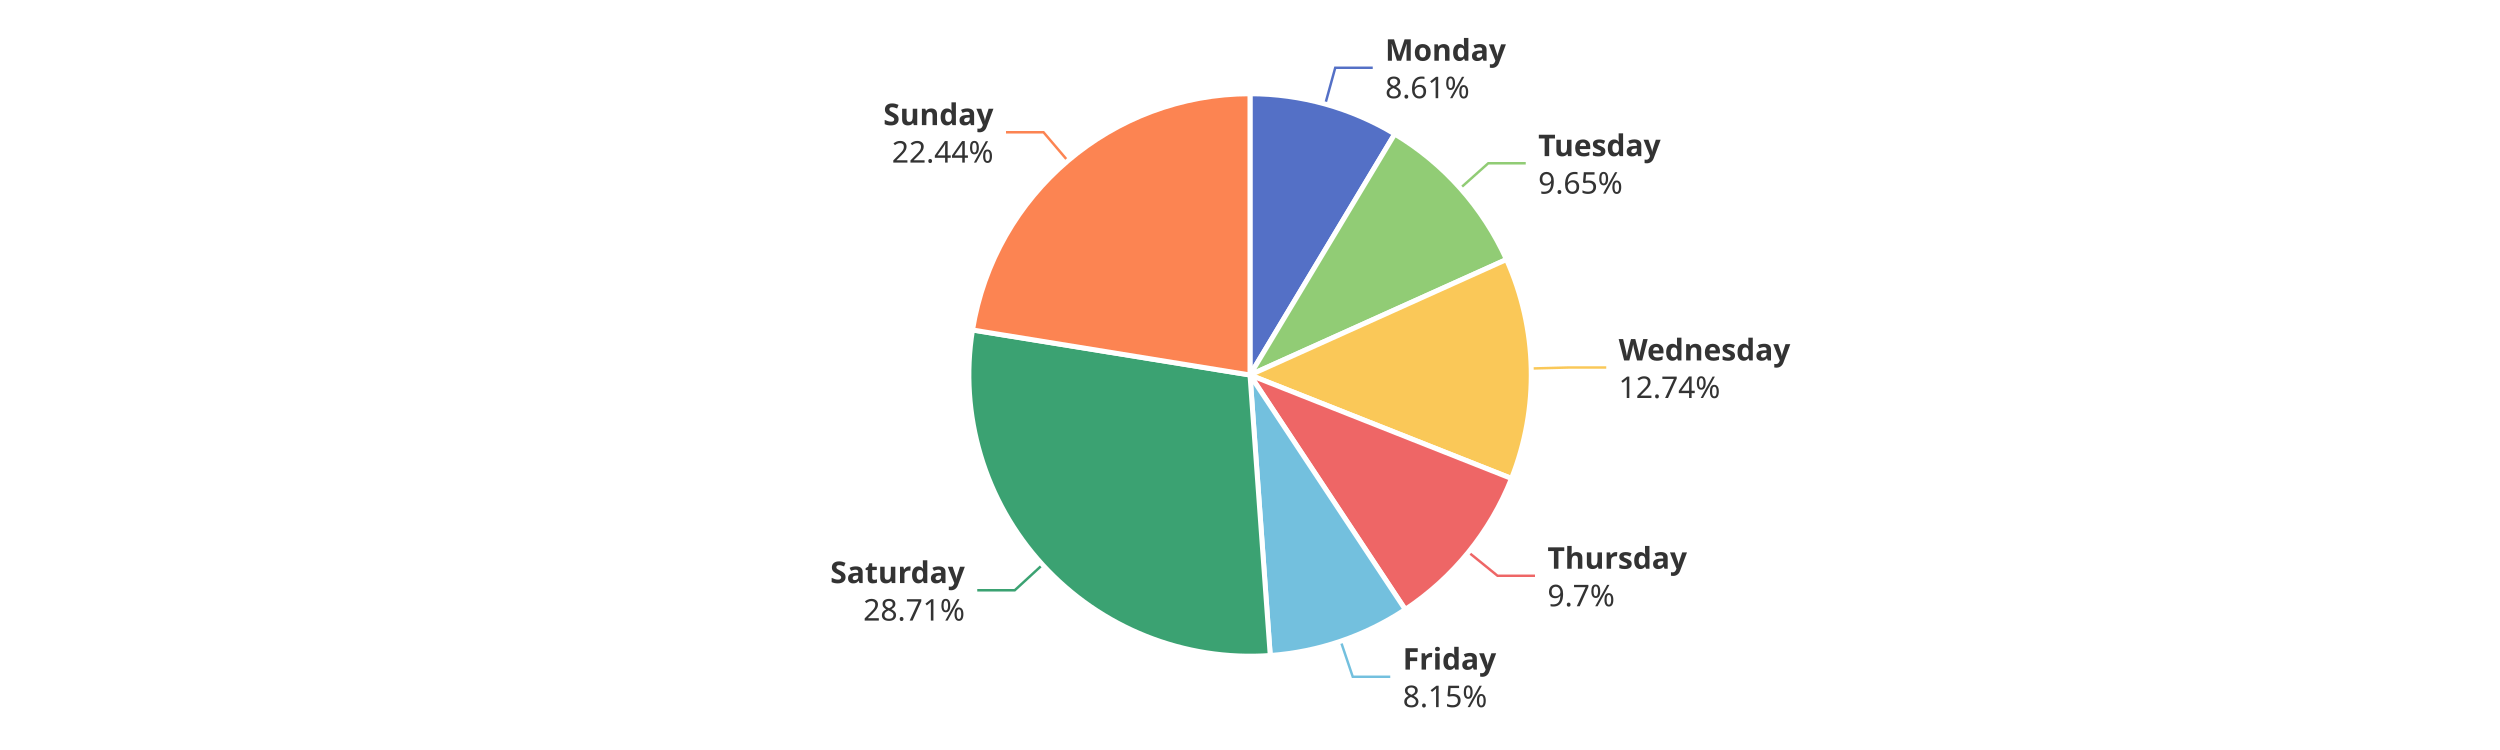
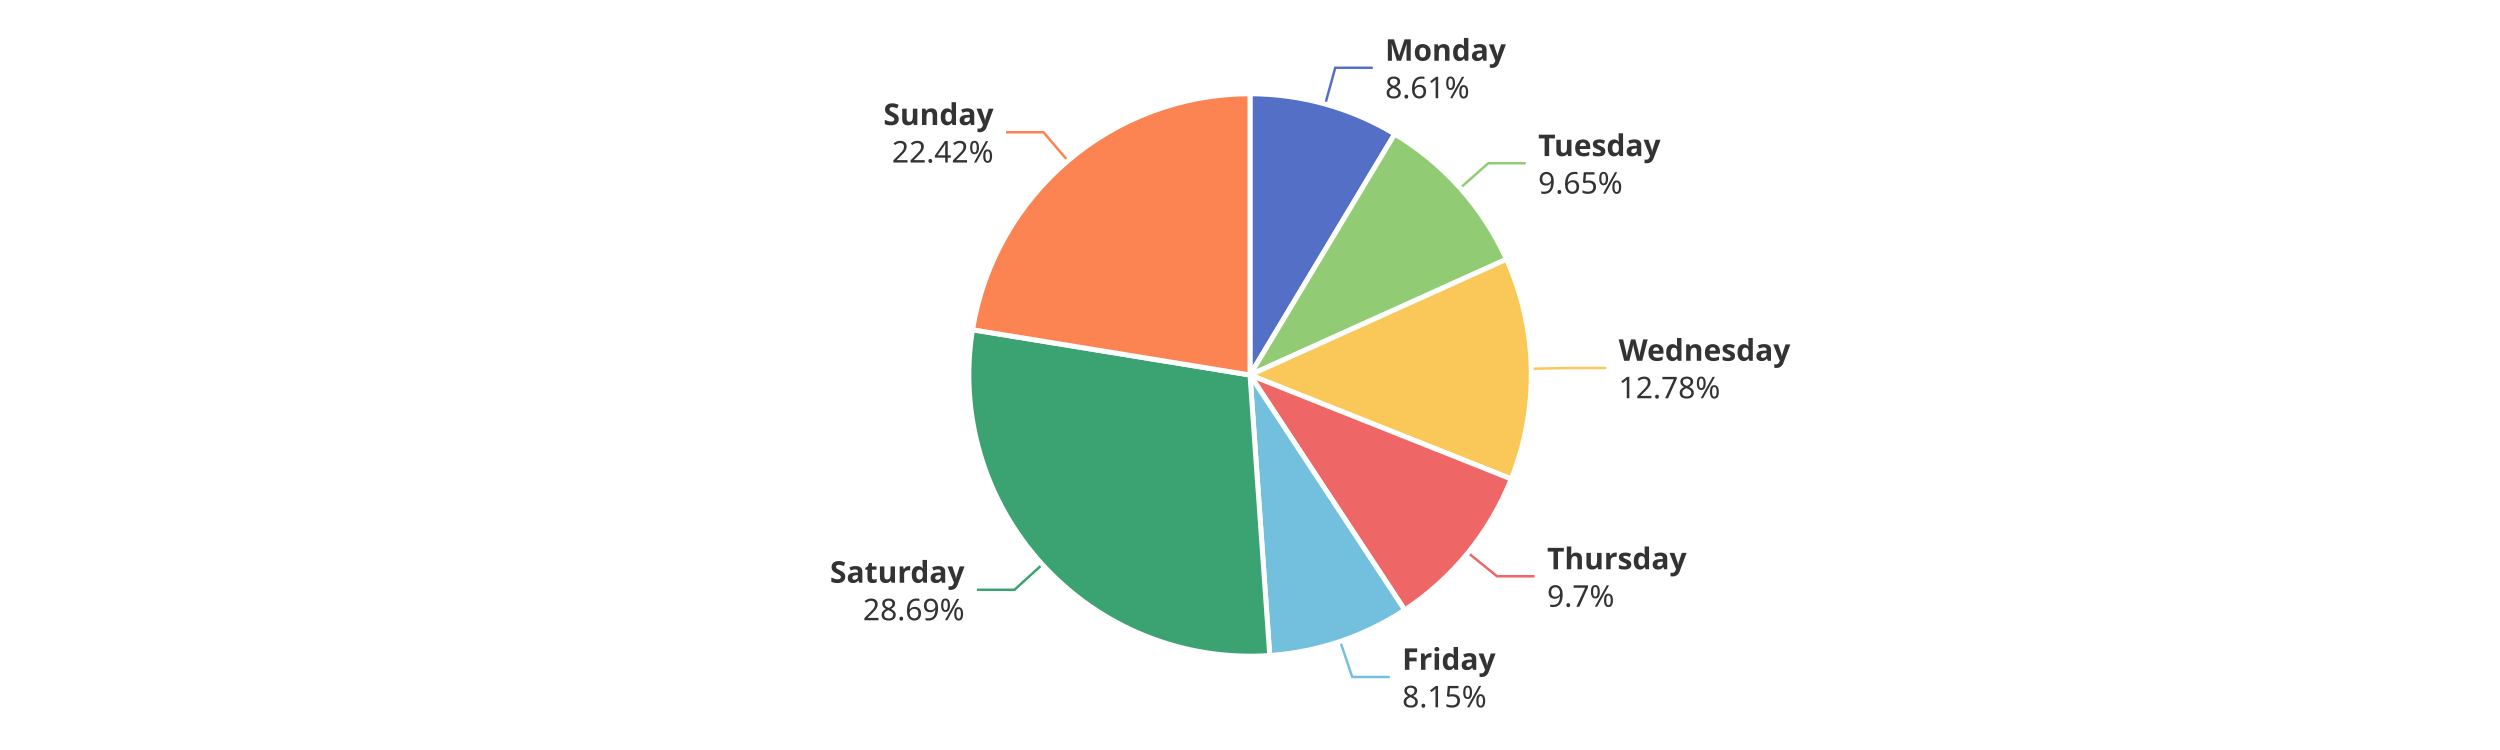
<svg xmlns="http://www.w3.org/2000/svg" width="1000" height="300" version="1.1" baseProfile="full" viewBox="0 0 1000 300">
  <rect width="1000" height="300" x="0" y="0" id="0" fill="#ffffff" />
  <polyline points="530.1 41.6 534.1 27.1 549.1 27.1" fill="none" stroke="#5470c6" />
-   <polyline points="584.1 75.3 595.3 65.3 610.3 65.3" fill="none" stroke="#91cc75" />
-   <polyline points="612.5 147.4 627.5 147 642.5 147" fill="none" stroke="#fac858" />
-   <polyline points="587.4 220.9 599 230.3 614 230.3" fill="none" stroke="#ee6666" />
-   <polyline points="536.3 256.5 541.1 270.7 556.1 270.7" fill="none" stroke="#73c0de" />
-   <polyline points="417 225.9 405.9 236.1 390.9 236.1" fill="none" stroke="#3ba272" />
+   <polyline points="584.1 75.2 595.3 65.3 610.3 65.3" fill="none" stroke="#91cc75" />
+   <polyline points="612.5 147.5 627.5 147.2 642.5 147.2" fill="none" stroke="#fac858" />
+   <polyline points="587.2 221.1 598.8 230.5 613.8 230.5" fill="none" stroke="#ee6666" />
+   <polyline points="536.1 256.6 540.9 270.8 555.9 270.8" fill="none" stroke="#73c0de" />
+   <polyline points="416.9 225.8 405.8 235.9 390.8 235.9" fill="none" stroke="#3ba272" />
  <polyline points="427.1 64.3 417.4 52.9 402.4 52.9" fill="none" stroke="#fc8452" />
  <path d="M500 37.5A112.5 112.5 0 0 1 557.9 53.6L500 150Z" fill="#5470c6" stroke="#fff" stroke-width="2" stroke-linejoin="round" />
-   <path d="M557.9 53.6A112.5 112.5 0 0 1 602.6 103.8L500 150Z" fill="#91cc75" stroke="#fff" stroke-width="2" stroke-linejoin="round" />
-   <path d="M602.6 103.8A112.5 112.5 0 0 1 604.6 191.4L500 150Z" fill="#fac858" stroke="#fff" stroke-width="2" stroke-linejoin="round" />
-   <path d="M604.6 191.4A112.5 112.5 0 0 1 562.1 243.8L500 150Z" fill="#ee6666" stroke="#fff" stroke-width="2" stroke-linejoin="round" />
-   <path d="M562.1 243.8A112.5 112.5 0 0 1 508.1 262.2L500 150Z" fill="#73c0de" stroke="#fff" stroke-width="2" stroke-linejoin="round" />
-   <path d="M508.1 262.2A112.5 112.5 0 0 1 389 132L500 150Z" fill="#3ba272" stroke="#fff" stroke-width="2" stroke-linejoin="round" />
-   <path d="M389 132A112.5 112.5 0 0 1 500 37.5L500 150Z" fill="#fc8452" stroke="#fff" stroke-width="2" stroke-linejoin="round" />
-   <path d="M0 -15l42.8 0l0 30l-42.8 0Z" transform="translate(554.0686 27.1359)" fill="none" />
-   <text dominant-baseline="central" text-anchor="start" style="font-size:12px;font-family:sans-serif;font-weight:bold;" y="-7.5" transform="translate(554.0686 27.1359)" fill="#333" stroke="rgb(255,255,255)" stroke-width="2" paint-order="stroke" stroke-miterlimit="2">Monday</text>
-   <text dominant-baseline="central" text-anchor="start" style="font-size:12px;font-family:sans-serif;" y="7.5" transform="translate(554.0686 27.1359)" fill="#333" stroke="rgb(255,255,255)" stroke-width="2" paint-order="stroke" stroke-miterlimit="2">8.61%</text>
-   <path d="M0 -15l46.2 0l0 30l-46.2 0Z" transform="translate(615.294 65.2928)" fill="none" />
-   <text dominant-baseline="central" text-anchor="start" style="font-size:12px;font-family:sans-serif;font-weight:bold;" y="-7.5" transform="translate(615.294 65.2928)" fill="#333" stroke="rgb(255,255,255)" stroke-width="2" paint-order="stroke" stroke-miterlimit="2">Tuesday</text>
-   <text dominant-baseline="central" text-anchor="start" style="font-size:12px;font-family:sans-serif;" y="7.5" transform="translate(615.294 65.2928)" fill="#333" stroke="rgb(255,255,255)" stroke-width="2" paint-order="stroke" stroke-miterlimit="2">9.65%</text>
-   <path d="M0 -15l63.6 0l0 30l-63.6 0Z" transform="translate(647.4655 147.0362)" fill="none" />
-   <text dominant-baseline="central" text-anchor="start" style="font-size:12px;font-family:sans-serif;font-weight:bold;" y="-7.5" transform="translate(647.4655 147.0362)" fill="#333" stroke="rgb(255,255,255)" stroke-width="2" paint-order="stroke" stroke-miterlimit="2">Wednesday</text>
-   <text dominant-baseline="central" text-anchor="start" style="font-size:12px;font-family:sans-serif;" y="7.5" transform="translate(647.4655 147.0362)" fill="#333" stroke="rgb(255,255,255)" stroke-width="2" paint-order="stroke" stroke-miterlimit="2">12.74%</text>
-   <path d="M0 -15l50.2 0l0 30l-50.2 0Z" transform="translate(619.002 230.3421)" fill="none" />
-   <text dominant-baseline="central" text-anchor="start" style="font-size:12px;font-family:sans-serif;font-weight:bold;" y="-7.5" transform="translate(619.002 230.3421)" fill="#333" stroke="rgb(255,255,255)" stroke-width="2" paint-order="stroke" stroke-miterlimit="2">Thursday</text>
-   <text dominant-baseline="central" text-anchor="start" style="font-size:12px;font-family:sans-serif;" y="7.5" transform="translate(619.002 230.3421)" fill="#333" stroke="rgb(255,255,255)" stroke-width="2" paint-order="stroke" stroke-miterlimit="2">9.7%</text>
-   <path d="M0 -15l34.2 0l0 30l-34.2 0Z" transform="translate(561.1099 270.6906)" fill="none" />
-   <text dominant-baseline="central" text-anchor="start" style="font-size:12px;font-family:sans-serif;font-weight:bold;" y="-7.5" transform="translate(561.1099 270.6906)" fill="#333" stroke="rgb(255,255,255)" stroke-width="2" paint-order="stroke" stroke-miterlimit="2">Friday</text>
-   <text dominant-baseline="central" text-anchor="start" style="font-size:12px;font-family:sans-serif;" y="7.5" transform="translate(561.1099 270.6906)" fill="#333" stroke="rgb(255,255,255)" stroke-width="2" paint-order="stroke" stroke-miterlimit="2">8.15%</text>
-   <path d="M-48.2 -15l48.2 0l0 30l-48.2 0Z" transform="translate(385.94 236.0754)" fill="none" />
-   <text dominant-baseline="central" text-anchor="end" style="font-size:12px;font-family:sans-serif;font-weight:bold;" y="-7.5" transform="translate(385.94 236.0754)" fill="#333" stroke="rgb(255,255,255)" stroke-width="2" paint-order="stroke" stroke-miterlimit="2">Saturday</text>
-   <text dominant-baseline="central" text-anchor="end" style="font-size:12px;font-family:sans-serif;" y="7.5" transform="translate(385.94 236.0754)" fill="#333" stroke="rgb(255,255,255)" stroke-width="2" paint-order="stroke" stroke-miterlimit="2">28.71%</text>
-   <path d="M-40.9 -15l40.9 0l0 30l-40.9 0Z" transform="translate(397.3783 52.8923)" fill="none" />
-   <text dominant-baseline="central" text-anchor="end" style="font-size:12px;font-family:sans-serif;font-weight:bold;" y="-7.5" transform="translate(397.3783 52.8923)" fill="#333" stroke="rgb(255,255,255)" stroke-width="2" paint-order="stroke" stroke-miterlimit="2">Sunday</text>
-   <text dominant-baseline="central" text-anchor="end" style="font-size:12px;font-family:sans-serif;" y="7.5" transform="translate(397.3783 52.8923)" fill="#333" stroke="rgb(255,255,255)" stroke-width="2" paint-order="stroke" stroke-miterlimit="2">22.44%</text>
+   <path d="M557.9 53.6A112.5 112.5 0 0 1 602.6 103.7L500 150Z" fill="#91cc75" stroke="#fff" stroke-width="2" stroke-linejoin="round" />
+   <path d="M602.6 103.7A112.5 112.5 0 0 1 604.5 191.6L500 150Z" fill="#fac858" stroke="#fff" stroke-width="2" stroke-linejoin="round" />
+   <path d="M604.5 191.6A112.5 112.5 0 0 1 561.9 244L500 150Z" fill="#ee6666" stroke="#fff" stroke-width="2" stroke-linejoin="round" />
+   <path d="M561.9 244A112.5 112.5 0 0 1 507.9 262.2L500 150Z" fill="#73c0de" stroke="#fff" stroke-width="2" stroke-linejoin="round" />
+   <path d="M507.9 262.2A112.5 112.5 0 0 1 389 131.9L500 150Z" fill="#3ba272" stroke="#fff" stroke-width="2" stroke-linejoin="round" />
+   <path d="M389 131.9A112.5 112.5 0 0 1 500 37.5L500 150Z" fill="#fc8452" stroke="#fff" stroke-width="2" stroke-linejoin="round" />
+   <path d="M0 -15l42.8 0l0 30l-42.8 0Z" transform="translate(554.062 27.1341)" fill="none" />
+   <text dominant-baseline="central" text-anchor="start" style="font-size:12px;font-family:sans-serif;font-weight:bold;" y="-7.5" transform="translate(554.062 27.1341)" fill="#333" stroke="rgb(255,255,255)" stroke-width="2" paint-order="stroke" stroke-miterlimit="2">Monday</text>
+   <text dominant-baseline="central" text-anchor="start" style="font-size:12px;font-family:sans-serif;" y="7.5" transform="translate(554.062 27.1341)" fill="#333" stroke="rgb(255,255,255)" stroke-width="2" paint-order="stroke" stroke-miterlimit="2">8.61%</text>
+   <path d="M0 -15l46.2 0l0 30l-46.2 0Z" transform="translate(615.2797 65.2768)" fill="none" />
+   <text dominant-baseline="central" text-anchor="start" style="font-size:12px;font-family:sans-serif;font-weight:bold;" y="-7.5" transform="translate(615.2797 65.2768)" fill="#333" stroke="rgb(255,255,255)" stroke-width="2" paint-order="stroke" stroke-miterlimit="2">Tuesday</text>
+   <text dominant-baseline="central" text-anchor="start" style="font-size:12px;font-family:sans-serif;" y="7.5" transform="translate(615.2797 65.2768)" fill="#333" stroke="rgb(255,255,255)" stroke-width="2" paint-order="stroke" stroke-miterlimit="2">9.65%</text>
+   <path d="M0 -15l63.6 0l0 30l-63.6 0Z" transform="translate(647.4683 147.1569)" fill="none" />
+   <text dominant-baseline="central" text-anchor="start" style="font-size:12px;font-family:sans-serif;font-weight:bold;" y="-7.5" transform="translate(647.4683 147.1569)" fill="#333" stroke="rgb(255,255,255)" stroke-width="2" paint-order="stroke" stroke-miterlimit="2">Wednesday</text>
+   <text dominant-baseline="central" text-anchor="start" style="font-size:12px;font-family:sans-serif;" y="7.5" transform="translate(647.4683 147.1569)" fill="#333" stroke="rgb(255,255,255)" stroke-width="2" paint-order="stroke" stroke-miterlimit="2">12.78%</text>
+   <path d="M0 -15l50.2 0l0 30l-50.2 0Z" transform="translate(618.8361 230.5461)" fill="none" />
+   <text dominant-baseline="central" text-anchor="start" style="font-size:12px;font-family:sans-serif;font-weight:bold;" y="-7.5" transform="translate(618.8361 230.5461)" fill="#333" stroke="rgb(255,255,255)" stroke-width="2" paint-order="stroke" stroke-miterlimit="2">Thursday</text>
+   <text dominant-baseline="central" text-anchor="start" style="font-size:12px;font-family:sans-serif;" y="7.5" transform="translate(618.8361 230.5461)" fill="#333" stroke="rgb(255,255,255)" stroke-width="2" paint-order="stroke" stroke-miterlimit="2">9.7%</text>
+   <path d="M0 -15l34.2 0l0 30l-34.2 0Z" transform="translate(560.8745 270.7706)" fill="none" />
+   <text dominant-baseline="central" text-anchor="start" style="font-size:12px;font-family:sans-serif;font-weight:bold;" y="-7.5" transform="translate(560.8745 270.7706)" fill="#333" stroke="rgb(255,255,255)" stroke-width="2" paint-order="stroke" stroke-miterlimit="2">Friday</text>
+   <text dominant-baseline="central" text-anchor="start" style="font-size:12px;font-family:sans-serif;" y="7.5" transform="translate(560.8745 270.7706)" fill="#333" stroke="rgb(255,255,255)" stroke-width="2" paint-order="stroke" stroke-miterlimit="2">8.15%</text>
+   <path d="M-48.2 -15l48.2 0l0 30l-48.2 0Z" transform="translate(385.8192 235.9432)" fill="none" />
+   <text dominant-baseline="central" text-anchor="end" style="font-size:12px;font-family:sans-serif;font-weight:bold;" y="-7.5" transform="translate(385.8192 235.9432)" fill="#333" stroke="rgb(255,255,255)" stroke-width="2" paint-order="stroke" stroke-miterlimit="2">Saturday</text>
+   <text dominant-baseline="central" text-anchor="end" style="font-size:12px;font-family:sans-serif;" y="7.5" transform="translate(385.8192 235.9432)" fill="#333" stroke="rgb(255,255,255)" stroke-width="2" paint-order="stroke" stroke-miterlimit="2">28.69%</text>
+   <path d="M-40.9 -15l40.9 0l0 30l-40.9 0Z" transform="translate(397.4225 52.8547)" fill="none" />
+   <text dominant-baseline="central" text-anchor="end" style="font-size:12px;font-family:sans-serif;font-weight:bold;" y="-7.5" transform="translate(397.4225 52.8547)" fill="#333" stroke="rgb(255,255,255)" stroke-width="2" paint-order="stroke" stroke-miterlimit="2">Sunday</text>
+   <text dominant-baseline="central" text-anchor="end" style="font-size:12px;font-family:sans-serif;" y="7.5" transform="translate(397.4225 52.8547)" fill="#333" stroke="rgb(255,255,255)" stroke-width="2" paint-order="stroke" stroke-miterlimit="2">22.42%</text>
</svg>
